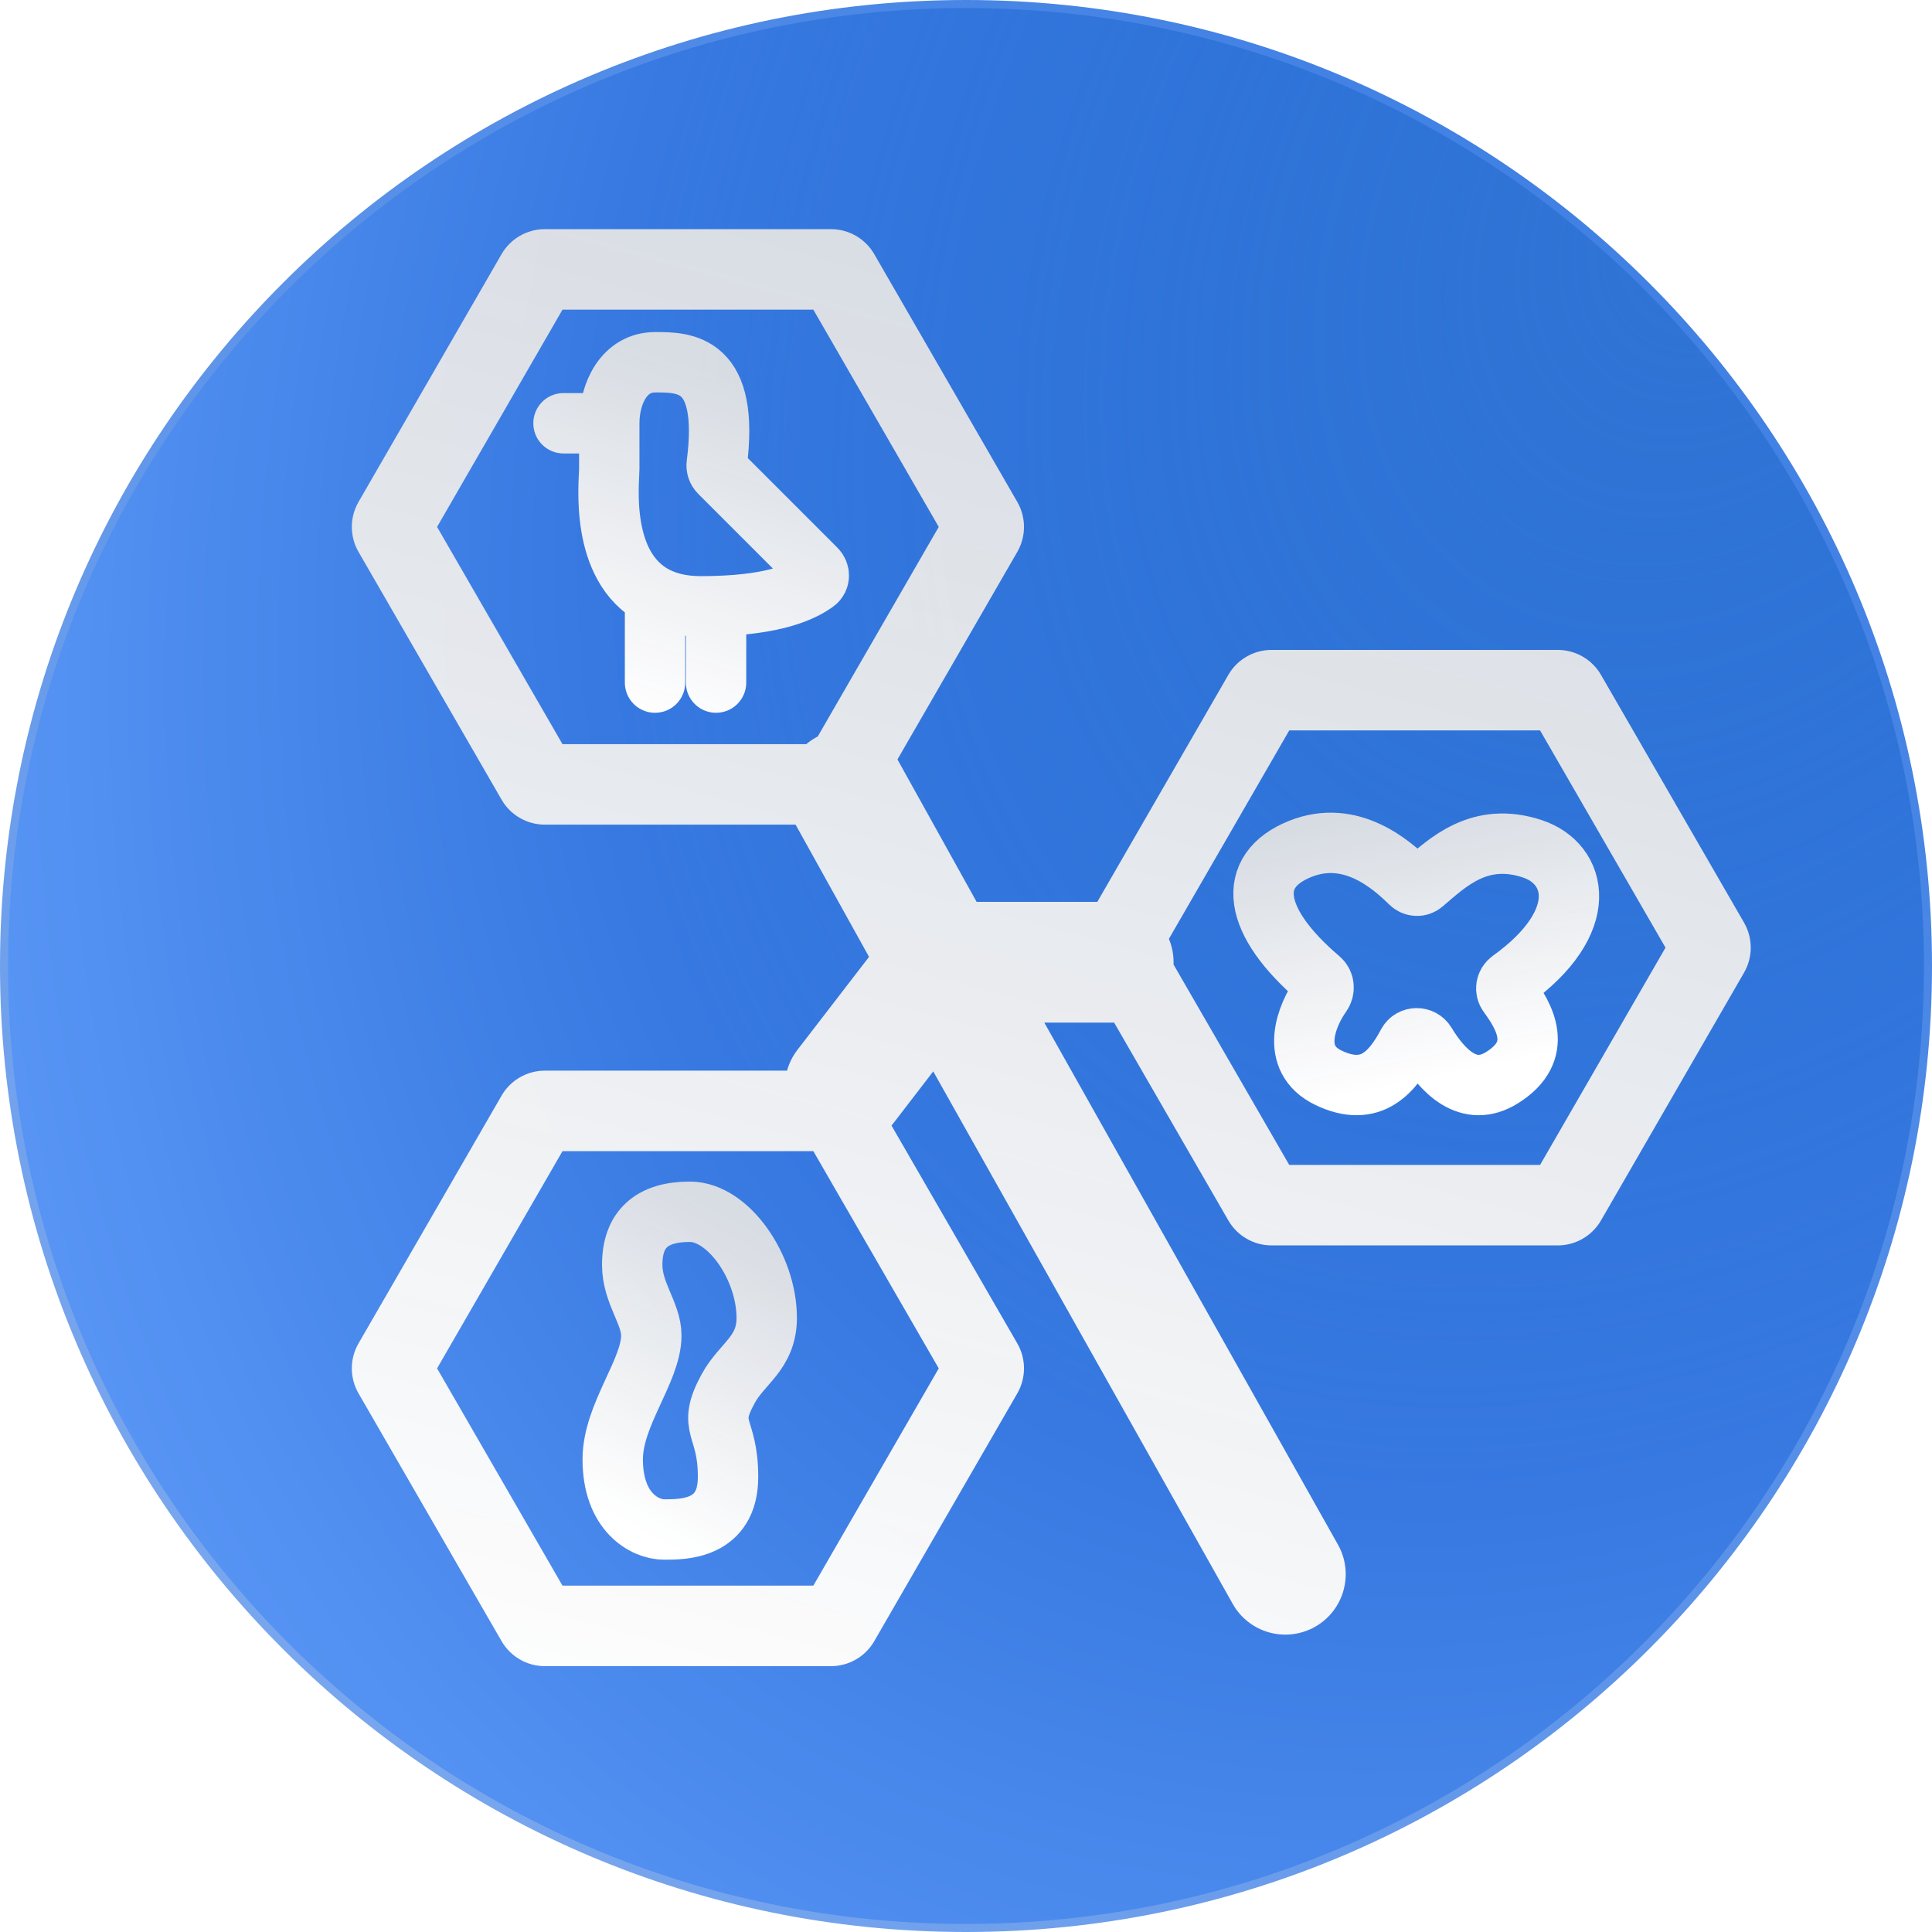
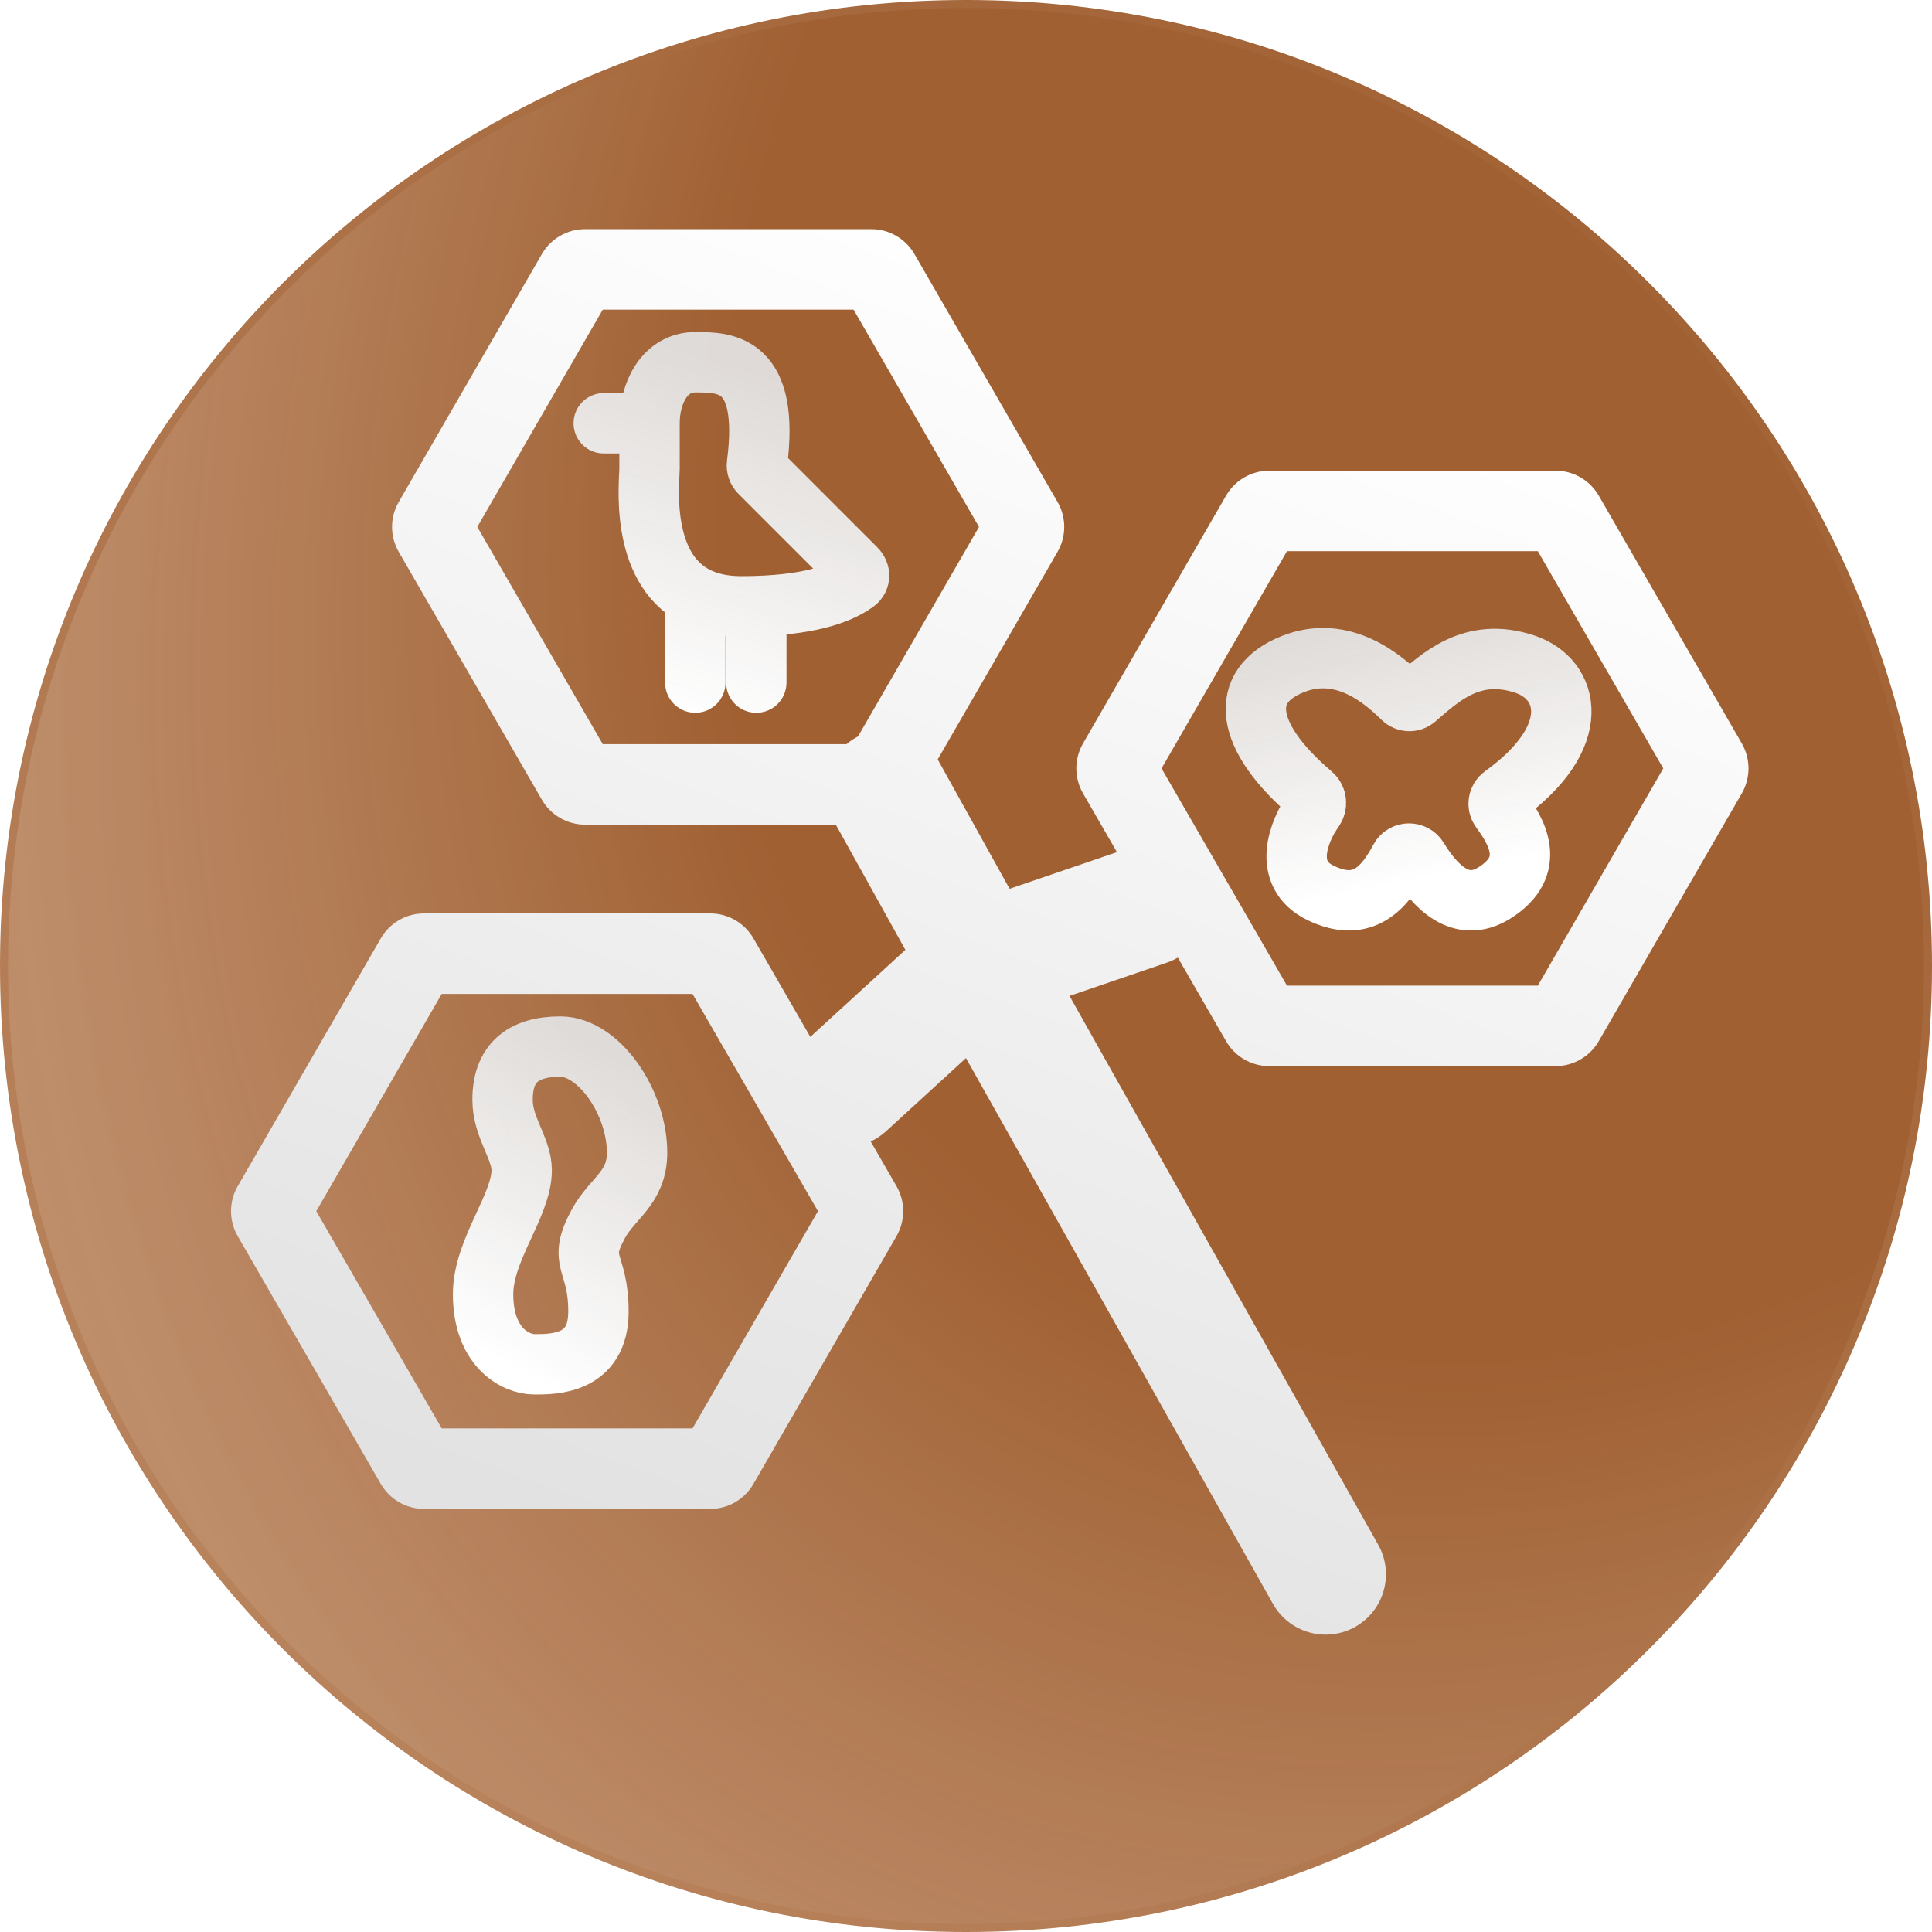
<svg xmlns="http://www.w3.org/2000/svg" width="48" height="48" viewBox="0 0 48 48" fill="none">
-   <rect x="0.1" y="0.1" width="47.8" height="47.8" rx="23.9" fill="#397BE3" fill-opacity="0.5" />
-   <rect x="0.1" y="0.1" width="47.8" height="47.8" rx="23.9" fill="url(#paint0_radial_2857_12964)" />
-   <rect x="0.1" y="0.1" width="47.8" height="47.8" rx="23.9" stroke="url(#paint1_linear_2857_12964)" stroke-width="0.2" />
-   <path d="M15.137 10.516C15.137 11.527 15.137 11.043 15.137 11.653C15.137 11.965 14.88 14.079 16.274 14.813M15.137 10.516C15.137 9.758 15.516 9 16.274 9C17.02 9 18.135 9 17.807 11.532C17.797 11.607 17.822 11.684 17.876 11.738L20.274 14.136C20.368 14.23 20.369 14.384 20.262 14.462C19.934 14.704 19.264 15.013 17.791 15.058M15.137 10.516H14M16.274 14.813C16.572 14.97 16.944 15.064 17.411 15.064C17.543 15.064 17.67 15.062 17.791 15.058M16.274 14.813V16.959M17.791 15.058L17.79 16.959" stroke="url(#paint2_linear_2857_12964)" stroke-width="1.5" stroke-linecap="round" />
-   <path d="M38.076 21.09C36.76 20.651 35.965 21.429 35.355 21.951C35.262 22.031 35.126 22.023 35.039 21.937C34.565 21.47 33.559 20.589 32.306 21.09C30.952 21.631 31.092 22.885 32.793 24.329C32.902 24.422 32.913 24.59 32.829 24.706C32.452 25.234 32.029 26.303 33 26.774C34.075 27.295 34.608 26.61 34.973 25.928C35.067 25.754 35.319 25.751 35.421 25.921C35.835 26.605 36.483 27.297 37.318 26.774C38.388 26.105 37.869 25.244 37.471 24.703C37.389 24.592 37.415 24.436 37.527 24.356C39.568 22.889 39.177 21.457 38.076 21.09Z" stroke="url(#paint3_linear_2857_12964)" stroke-width="1.5" stroke-linecap="round" />
-   <path d="M15.707 31.423C15.706 32.126 16.183 32.63 16.182 33.181C16.181 34.059 15.224 35.147 15.223 36.255C15.222 37.573 16.022 38 16.5 38C16.977 38.001 18.087 38.002 18.088 36.697C18.09 35.393 17.544 35.504 18.091 34.501C18.436 33.867 19.047 33.623 19.049 32.745C19.05 31.483 18.096 30.107 17.141 30.106C16.186 30.105 15.708 30.544 15.707 31.423Z" stroke="url(#paint4_linear_2857_12964)" stroke-width="1.5" stroke-linecap="round" />
-   <path fill-rule="evenodd" clip-rule="evenodd" d="M13.536 5.693C13.093 5.693 12.684 5.93 12.462 6.313L8.907 12.471C8.686 12.854 8.686 13.327 8.907 13.711L12.462 19.868C12.684 20.252 13.093 20.488 13.536 20.488L19.766 20.488L21.591 23.773L19.811 26.085C19.689 26.243 19.604 26.419 19.554 26.6H13.536C13.093 26.6 12.684 26.836 12.462 27.22L8.907 33.377C8.686 33.761 8.686 34.234 8.907 34.617L12.462 40.775C12.684 41.158 13.093 41.395 13.536 41.395H20.646C21.089 41.395 21.498 41.158 21.72 40.775L25.275 34.617C25.496 34.234 25.496 33.761 25.275 33.377L22.149 27.964C22.163 27.948 22.176 27.931 22.189 27.915L23.186 26.619L30.626 39.847C31.032 40.569 31.947 40.825 32.669 40.419C33.391 40.013 33.647 39.098 33.241 38.376L25.946 25.407H27.657C27.665 25.407 27.672 25.407 27.68 25.406L30.518 30.322C30.739 30.705 31.149 30.942 31.592 30.942L38.702 30.942C39.145 30.942 39.554 30.705 39.776 30.322L43.331 24.164C43.552 23.781 43.552 23.308 43.331 22.924L39.776 16.767C39.554 16.383 39.145 16.147 38.702 16.147L31.592 16.147C31.149 16.147 30.739 16.383 30.518 16.767L27.262 22.407H24.264L22.316 18.902C22.31 18.89 22.304 18.879 22.297 18.868L25.275 13.711C25.496 13.327 25.496 12.854 25.275 12.471L21.72 6.313C21.498 5.93 21.089 5.693 20.646 5.693H13.536ZM20.317 18.297L23.323 13.091L20.207 7.693H13.975L10.859 13.091L13.975 18.488H20.032C20.107 18.425 20.188 18.368 20.277 18.319C20.29 18.311 20.304 18.304 20.317 18.297ZM29.156 23.963C29.157 23.944 29.157 23.925 29.157 23.907C29.157 23.701 29.116 23.504 29.041 23.326L32.031 18.147H38.263L41.379 23.544L38.263 28.942H32.031L29.156 23.963ZM20.207 28.6H13.975L10.859 33.997L13.975 39.395H20.207L23.323 33.997L20.207 28.6Z" fill="url(#paint5_linear_2857_12964)" />
+   <rect x="0.1" y="0.1" width="47.8" height="47.8" rx="23.9" fill="#A06032" fill-opacity="0.5" />
+   <rect x="0.1" y="0.1" width="47.8" height="47.8" rx="23.9" fill="url(#paint0_radial_2945_12023)" />
+   <rect x="0.1" y="0.1" width="47.8" height="47.8" rx="23.9" stroke="url(#paint1_linear_2945_12023)" stroke-width="0.2" />
+   <path fill-rule="evenodd" clip-rule="evenodd" d="M14.536 5.693C14.093 5.693 13.683 5.93 13.462 6.313L9.907 12.471C9.685 12.854 9.685 13.327 9.907 13.711L13.462 19.868C13.683 20.252 14.093 20.488 14.536 20.488L20.765 20.488L22.494 23.599L20.132 25.761L18.719 23.314C18.497 22.93 18.088 22.694 17.645 22.694H10.535C10.092 22.694 9.683 22.93 9.461 23.314L5.906 29.471C5.685 29.855 5.685 30.327 5.906 30.711L9.461 36.868C9.683 37.252 10.092 37.488 10.535 37.488L17.645 37.488C18.088 37.488 18.497 37.252 18.719 36.868L22.274 30.711C22.495 30.327 22.495 29.855 22.274 29.471L21.633 28.36C21.768 28.297 21.896 28.213 22.012 28.107L23.999 26.288L31.626 39.847C32.032 40.569 32.947 40.825 33.669 40.419C34.391 40.013 34.647 39.098 34.24 38.376L26.572 24.743L28.984 23.919C29.083 23.886 29.176 23.843 29.263 23.791L30.462 25.868C30.683 26.252 31.093 26.488 31.536 26.488L38.646 26.488C39.089 26.488 39.498 26.252 39.72 25.868L43.275 19.711C43.496 19.327 43.496 18.855 43.275 18.471L39.72 12.313C39.498 11.93 39.089 11.694 38.646 11.694H31.536C31.093 11.694 30.683 11.93 30.462 12.313L26.907 18.471C26.686 18.855 26.686 19.327 26.907 19.711L27.75 21.171L25.083 22.082L23.316 18.902C23.31 18.89 23.303 18.879 23.297 18.868L26.274 13.711C26.496 13.327 26.496 12.854 26.274 12.471L22.72 6.313C22.498 5.93 22.089 5.693 21.646 5.693H14.536ZM21.317 18.297L24.323 13.091L21.207 7.693L14.975 7.693L11.858 13.091L14.975 18.488H21.032C21.106 18.425 21.188 18.368 21.276 18.319C21.29 18.311 21.303 18.304 21.317 18.297ZM38.207 13.694H31.975L28.858 19.091L31.975 24.488H38.207L41.323 19.091L38.207 13.694ZM17.206 24.694H10.974L7.858 30.091L10.974 35.488H17.206L20.322 30.091L17.206 24.694Z" fill="url(#paint2_linear_2945_12023)" />
+   <path d="M37.886 16.501C36.569 16.062 35.775 16.84 35.165 17.363C35.072 17.442 34.936 17.434 34.849 17.348C34.375 16.881 33.368 16 32.116 16.501C30.762 17.042 30.902 18.296 32.602 19.74C32.711 19.833 32.722 20.001 32.639 20.117C32.262 20.645 31.839 21.714 32.81 22.185C33.885 22.706 34.417 22.021 34.783 21.339C34.877 21.165 35.128 21.162 35.231 21.332C35.645 22.015 36.293 22.708 37.128 22.185C38.198 21.516 37.679 20.655 37.28 20.114C37.199 20.003 37.225 19.847 37.337 19.767C39.377 18.3 38.987 16.868 37.886 16.501Z" stroke="url(#paint3_linear_2945_12023)" stroke-width="1.5" stroke-linecap="round" />
+   <path d="M12.486 27.319C12.485 28.021 12.962 28.526 12.961 29.076C12.96 29.955 12.004 31.043 12.002 32.151C12.001 33.469 12.801 33.896 13.279 33.896C13.757 33.897 14.866 33.898 14.868 32.593C14.869 31.289 14.324 31.4 14.87 30.397C15.216 29.764 15.827 29.519 15.828 28.641C15.829 27.38 14.876 26.003 13.92 26.002C12.965 26.001 12.487 26.44 12.486 27.319Z" stroke="url(#paint4_linear_2945_12023)" stroke-width="1.5" stroke-linecap="round" />
+   <path d="M16.137 10.516C16.137 11.527 16.137 11.043 16.137 11.653C16.137 11.965 15.88 14.079 17.274 14.813M16.137 10.516C16.137 9.758 16.516 9 17.274 9C18.02 9 19.135 9 18.807 11.532C18.797 11.607 18.822 11.684 18.876 11.738L21.274 14.136C21.368 14.23 21.369 14.384 21.262 14.462C20.934 14.704 20.264 15.013 18.791 15.058M16.137 10.516H15M17.274 14.813C17.572 14.97 17.944 15.064 18.411 15.064C18.543 15.064 18.67 15.062 18.791 15.058M17.274 14.813V16.959M18.791 15.058L18.79 16.959" stroke="url(#paint5_linear_2945_12023)" stroke-width="1.5" stroke-linecap="round" />
  <defs>
-     <radialGradient id="paint0_radial_2857_12964" cx="0" cy="0" r="1" gradientUnits="userSpaceOnUse" gradientTransform="translate(42.8547 4.99954) rotate(119.968) scale(62.0076 45.241)">
-       <stop stop-color="#0054C8" stop-opacity="0.69" />
-       <stop offset="0.563" stop-color="#3779E1" />
-       <stop offset="1" stop-color="#66A1FD" />
+     <radialGradient id="paint0_radial_2945_12023" cx="0" cy="0" r="1" gradientUnits="userSpaceOnUse" gradientTransform="translate(42.8547 4.99954) rotate(119.968) scale(62.0076 45.241)">
+       <stop stop-color="#A06032" />
+       <stop offset="0.497" stop-color="#A06032" />
+       <stop offset="1" stop-color="#C3926F" stop-opacity="0.69" />
    </radialGradient>
-     <linearGradient id="paint1_linear_2857_12964" x1="-11.539" y1="57.599" x2="42.081" y2="0.926" gradientUnits="userSpaceOnUse">
-       <stop stop-color="#94B9F3" />
-       <stop offset="1" stop-color="#3B7DE3" />
+     <linearGradient id="paint1_linear_2945_12023" x1="-11.539" y1="57.599" x2="42.081" y2="0.926" gradientUnits="userSpaceOnUse">
+       <stop stop-color="#C3926F" />
+       <stop offset="1" stop-color="#A06032" />
    </linearGradient>
-     <linearGradient id="paint2_linear_2857_12964" x1="17.222" y1="9" x2="14.527" y2="17.341" gradientUnits="userSpaceOnUse">
+     <linearGradient id="paint2_linear_2945_12023" x1="25.09" y1="5.693" x2="13.5" y2="37.5" gradientUnits="userSpaceOnUse">
+       <stop stop-color="white" />
+       <stop offset="1" stop-color="#E2E2E2" />
+     </linearGradient>
+     <linearGradient id="paint3_linear_2945_12023" x1="34.403" y1="15.06" x2="35.788" y2="21.737" gradientUnits="userSpaceOnUse">
      <stop stop-color="#E3E3E3" stop-opacity="0.933" />
      <stop offset="1" stop-color="white" />
    </linearGradient>
-     <linearGradient id="paint3_linear_2857_12964" x1="34.795" y1="20" x2="36.179" y2="26.677" gradientUnits="userSpaceOnUse">
+     <linearGradient id="paint4_linear_2945_12023" x1="14.7" y1="25.898" x2="10.87" y2="32.966" gradientUnits="userSpaceOnUse">
      <stop stop-color="#E3E3E3" stop-opacity="0.933" />
      <stop offset="1" stop-color="white" />
    </linearGradient>
-     <linearGradient id="paint4_linear_2857_12964" x1="17.92" y1="30.002" x2="14.09" y2="37.07" gradientUnits="userSpaceOnUse">
-       <stop stop-color="#E3E3E3" stop-opacity="0.933" />
-       <stop offset="1" stop-color="white" />
-     </linearGradient>
-     <linearGradient id="paint5_linear_2857_12964" x1="26.119" y1="5.193" x2="15.482" y2="44.817" gradientUnits="userSpaceOnUse">
+     <linearGradient id="paint5_linear_2945_12023" x1="18.222" y1="9" x2="15.527" y2="17.341" gradientUnits="userSpaceOnUse">
      <stop stop-color="#E3E3E3" stop-opacity="0.933" />
      <stop offset="1" stop-color="white" />
    </linearGradient>
  </defs>
</svg>
